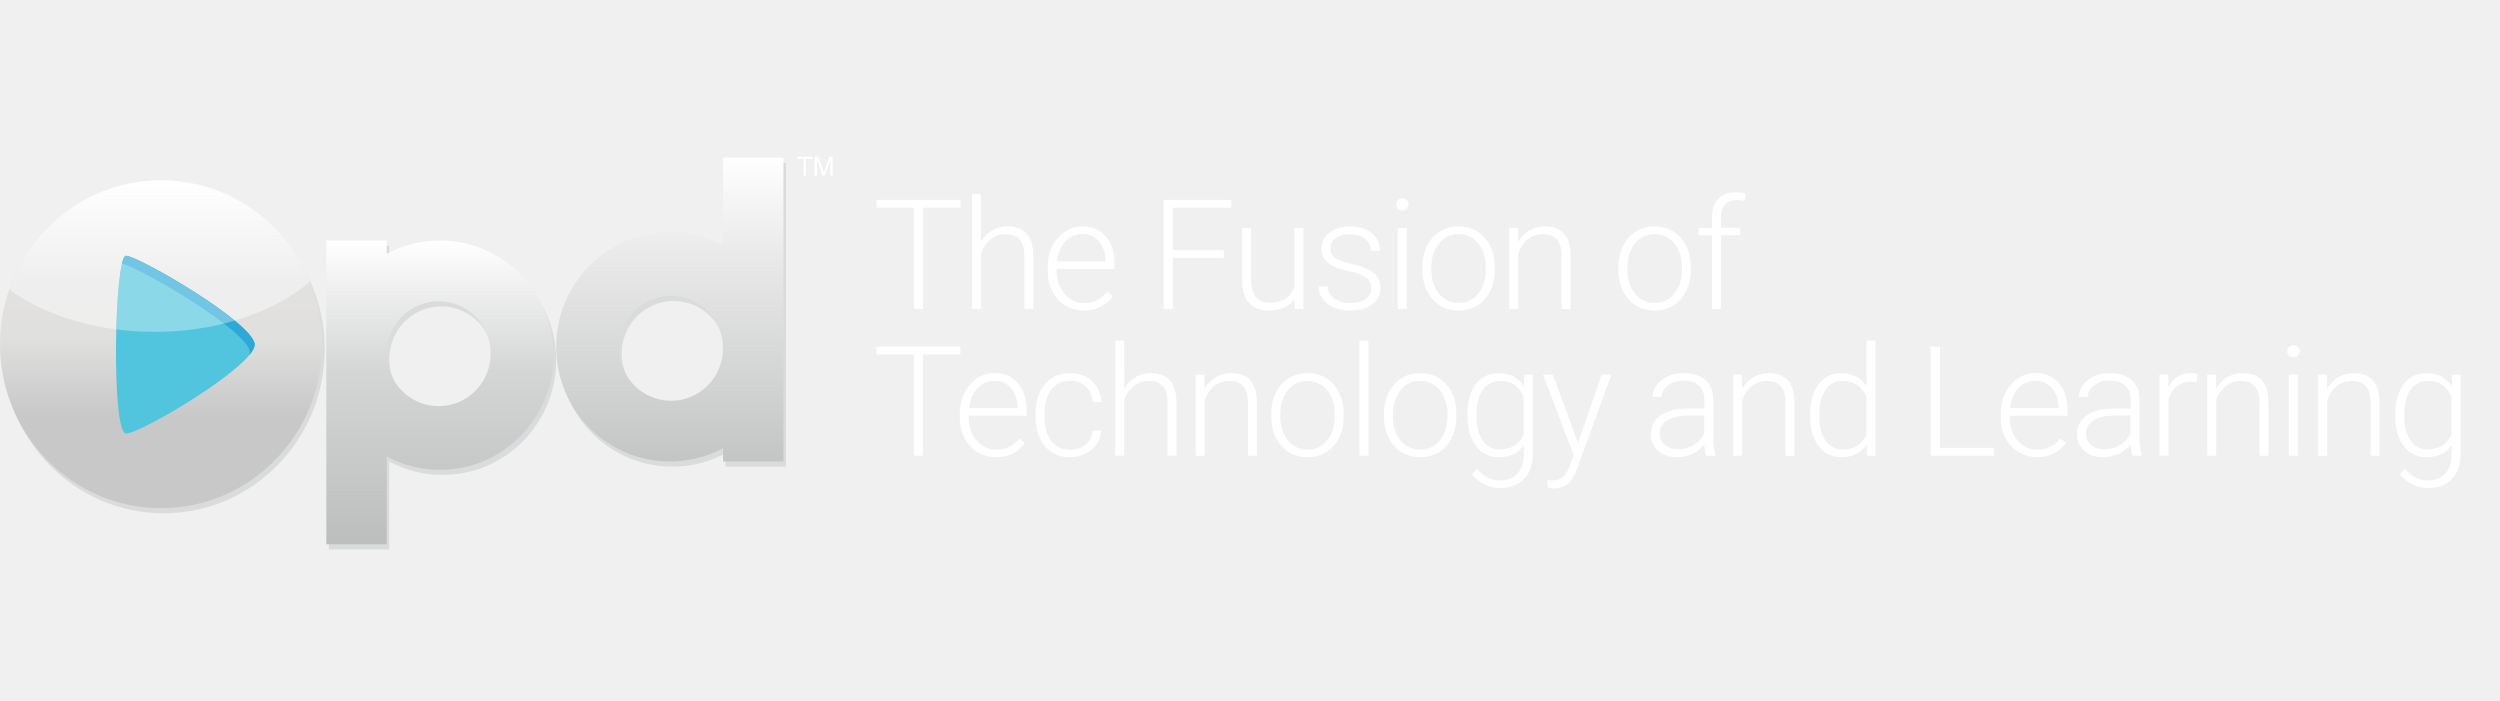
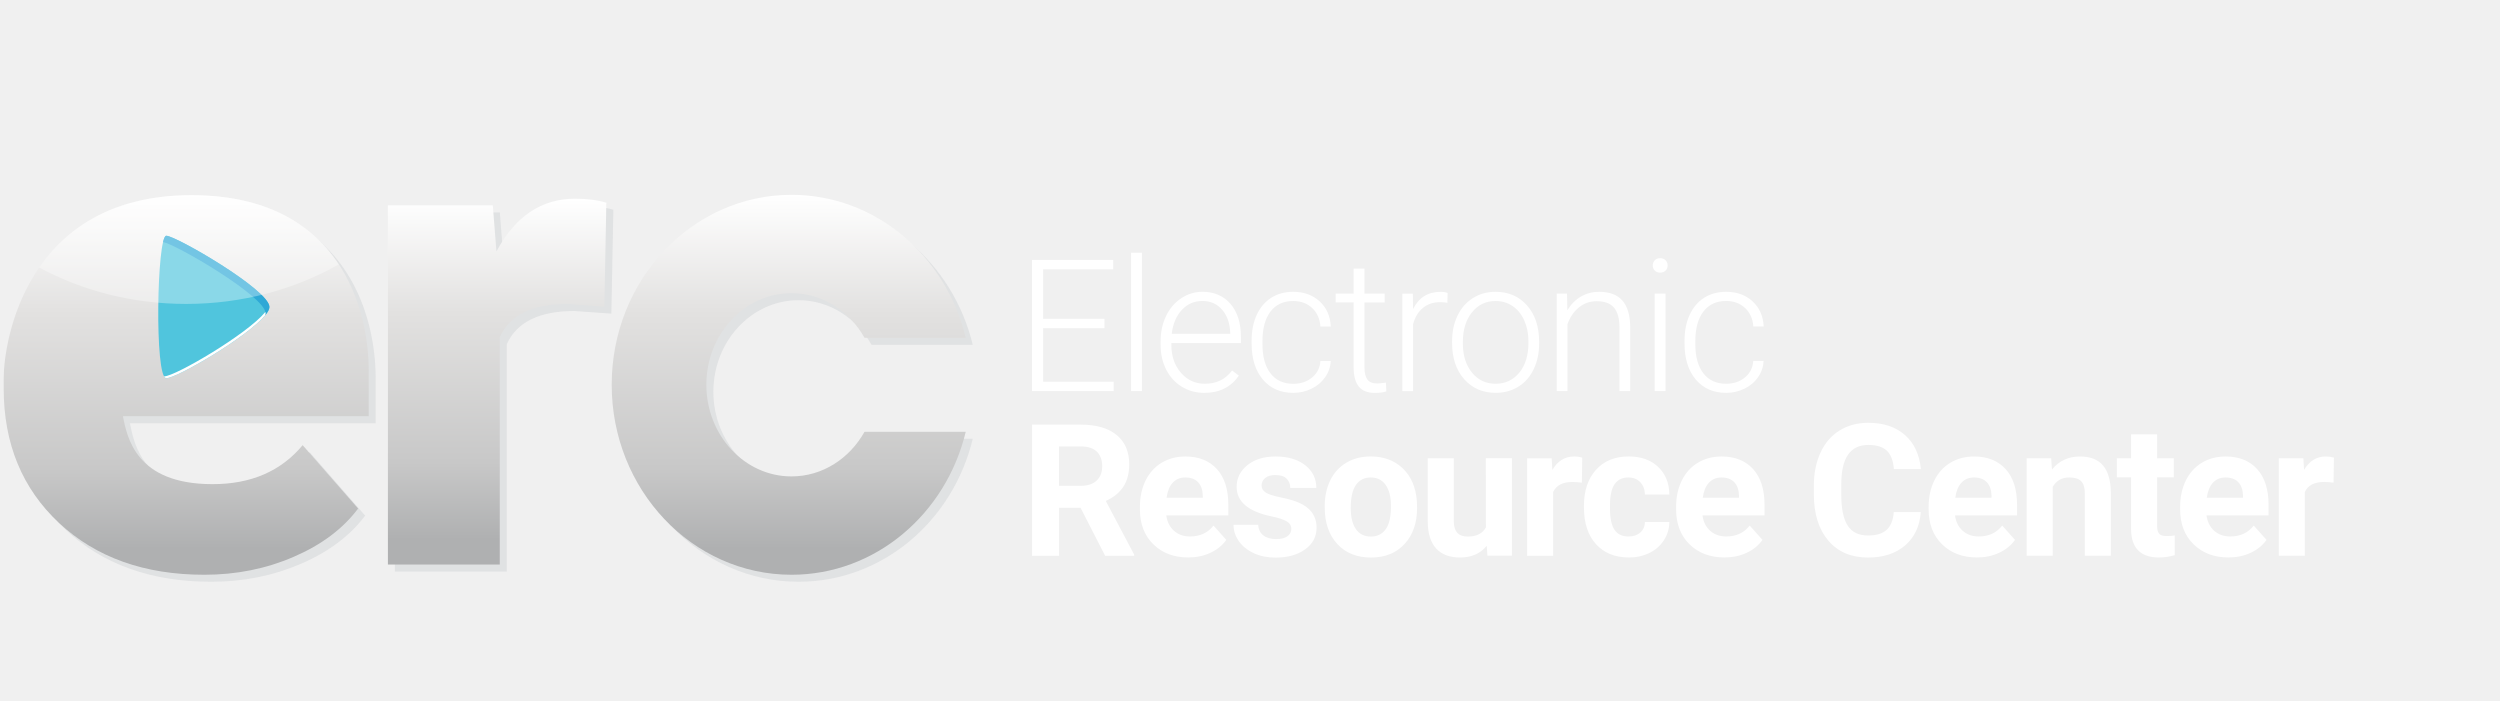
<svg xmlns="http://www.w3.org/2000/svg" version="1.1" id="Layer_1" x="0px" y="0px" viewBox="0 0 82.083 23" style="enable-background:new 0 0 82.083 23;" xml:space="preserve">
  <style type="text/css">
- 	.st0{opacity:0.46;}
+ 	.st0{opacity:0.33;enable-background:new    ;}
	.st1{opacity:0.33;fill:#5C6A75;enable-background:new    ;}
	.st2{fill:url(#SVGID_1_);}
	.st3{fill:url(#SVGID_2_);}
	.st4{fill:url(#SVGID_3_);}
- 	.st5{opacity:0.44;fill:#FFFFFF;enable-background:new    ;}
- 	.st6{fill:#50C5DD;}
- 	.st7{fill:#2EA8D6;}
+ 	.st5{fill:#50C5DD;}
+ 	.st6{fill:#2EA8D6;}
+ 	.st7{fill:#FFFFFF;}
	.st8{opacity:0.33;fill:#FFFFFF;enable-background:new    ;}
- 	.st9{fill:#FFFFFF;}
</style>
  <g>
    <g class="st0">
-       <path class="st1" d="M23.824,5.349v2.883c-0.522-0.279-1.116-0.438-1.748-0.438c-2.061,0-3.731,1.685-3.731,3.764    s1.67,3.764,3.731,3.764c0.632,0,1.226-0.159,1.748-0.438v0.438h1.983V5.349H23.824z M22.119,13.328    c-0.942,0-1.706-0.771-1.706-1.723c0.001-0.952,0.765-1.723,1.706-1.723c0.942,0,1.706,0.771,1.706,1.723    C23.824,12.556,23.06,13.328,22.119,13.328z" />
-       <path class="st1" d="M14.529,8.066c-0.632,0-1.226,0.159-1.748,0.438V8.066h-1.983v9.973h1.983v-2.883    c0.522,0.279,1.116,0.438,1.748,0.438c2.061,0,3.731-1.685,3.731-3.764S16.59,8.066,14.529,8.066z M14.488,13.504    c-0.942,0-1.706-0.771-1.706-1.722c0-0.95,0.765-1.722,1.706-1.722c0.942,0,1.706,0.771,1.706,1.722S15.43,13.504,14.488,13.504z" />
-       <path class="st1" d="M10.263,9.419c-0.002-0.004-0.004-0.009-0.006-0.013c-0.018-0.044-0.04-0.088-0.059-0.132    c-0.044-0.099-0.09-0.196-0.139-0.293c-0.028-0.053-0.056-0.107-0.087-0.16C9.923,8.733,9.87,8.646,9.817,8.561    C9.788,8.515,9.76,8.468,9.729,8.423C9.645,8.3,9.56,8.182,9.467,8.067c-0.025-0.031-0.052-0.06-0.077-0.09    C9.317,7.889,9.24,7.804,9.162,7.721C9.123,7.68,9.084,7.642,9.043,7.602C8.969,7.53,8.892,7.458,8.814,7.391    C8.775,7.358,8.738,7.323,8.698,7.29C8.583,7.194,8.464,7.103,8.341,7.018C8.32,7.003,8.296,6.99,8.274,6.975    c-0.106-0.07-0.214-0.138-0.325-0.2C7.905,6.75,7.859,6.727,7.815,6.703c-0.098-0.052-0.196-0.1-0.297-0.146    c-0.044-0.02-0.087-0.041-0.131-0.058C7.245,6.439,7.1,6.384,6.952,6.338c-0.013-0.004-0.025-0.006-0.038-0.01    C6.776,6.286,6.636,6.25,6.494,6.217c-0.047-0.01-0.096-0.019-0.142-0.028c-0.115-0.021-0.23-0.04-0.347-0.053    C5.957,6.13,5.909,6.124,5.861,6.119c-0.163-0.017-0.325-0.028-0.49-0.028c-0.166,0-0.331,0.01-0.493,0.025    c-0.051,0.005-0.101,0.013-0.15,0.018c-0.114,0.014-0.226,0.03-0.337,0.051c-0.053,0.01-0.107,0.021-0.16,0.033    C4.116,6.244,4.004,6.274,3.894,6.307C3.852,6.32,3.808,6.33,3.766,6.344c-0.15,0.048-0.297,0.103-0.44,0.163    C3.298,6.519,3.271,6.533,3.243,6.545c-0.116,0.052-0.228,0.107-0.34,0.167C2.855,6.737,2.808,6.765,2.762,6.791    C2.671,6.843,2.583,6.898,2.496,6.955C2.449,6.986,2.402,7.017,2.356,7.05c-0.092,0.065-0.18,0.134-0.268,0.204    C2.055,7.282,2.019,7.307,1.985,7.337C1.87,7.434,1.761,7.536,1.655,7.642C1.622,7.68,1.587,7.719,1.552,7.758    c-0.07,0.074-0.139,0.151-0.204,0.228c-0.041,0.049-0.079,0.099-0.12,0.15c-0.057,0.073-0.113,0.15-0.166,0.227    C1.025,8.415,0.989,8.467,0.953,8.521C0.894,8.613,0.838,8.707,0.785,8.803C0.756,8.854,0.726,8.906,0.697,8.958    c-0.062,0.12-0.121,0.243-0.174,0.369C0.498,9.386,0.475,9.448,0.452,9.508C0.431,9.564,0.407,9.619,0.387,9.675    c0.002,0.001,0.002,0.002,0.004,0.002c-0.196,0.561-0.308,1.163-0.308,1.794c0,2.971,2.368,5.381,5.289,5.381    s5.289-2.409,5.289-5.381C10.663,10.745,10.52,10.052,10.263,9.419C10.262,9.419,10.263,9.419,10.263,9.419z" />
+       <path class="st1" d="M16.53,8.487l-0.12-1.514h-3.444v11.794h3.673v-7.466c0.327-0.726,1.068-1.09,2.224-1.09l1.21,0.087    l0.065-3.411c-0.29-0.087-0.632-0.131-1.025-0.131C18.009,6.755,17.148,7.332,16.53,8.487z" />
+       <path class="st1" d="M28.614,14.408c-0.489,0.876-1.38,1.464-2.397,1.464c-1.541,0-2.795-1.35-2.795-3.009    c0-1.659,1.253-3.007,2.795-3.007c1.017,0,1.907,0.588,2.397,1.464h3.324c-0.651-2.697-2.964-4.693-5.72-4.693    c-3.26,0-5.904,2.792-5.904,6.236s2.644,6.238,5.904,6.238c2.754,0,5.07-1.995,5.72-4.693H28.614z" />
+       <path class="st1" d="M11.354,8.91c-0.002-0.002-0.003-0.004-0.004-0.005c-0.024-0.037-0.048-0.073-0.074-0.109    c-0.008-0.012-0.017-0.024-0.026-0.037c-0.019-0.026-0.037-0.052-0.056-0.077c-0.012-0.015-0.023-0.03-0.035-0.046    c-0.017-0.022-0.033-0.045-0.05-0.067c-0.013-0.016-0.026-0.032-0.039-0.048C11.053,8.5,11.037,8.48,11.02,8.459    c-0.013-0.016-0.028-0.032-0.042-0.048c-0.017-0.02-0.034-0.04-0.052-0.06c-0.014-0.016-0.029-0.032-0.044-0.048    c-0.018-0.02-0.036-0.039-0.054-0.058c-0.015-0.016-0.03-0.031-0.046-0.048c-0.019-0.019-0.037-0.038-0.055-0.056    c-0.016-0.016-0.032-0.031-0.048-0.048c-0.019-0.019-0.038-0.037-0.057-0.055c-0.017-0.015-0.034-0.03-0.051-0.047    c-0.02-0.018-0.039-0.036-0.059-0.053c-0.018-0.015-0.036-0.03-0.054-0.046c-0.02-0.017-0.04-0.034-0.061-0.051    c-0.019-0.015-0.037-0.03-0.056-0.045C10.32,7.78,10.3,7.763,10.279,7.747c-0.02-0.014-0.039-0.029-0.058-0.044    c-0.021-0.016-0.044-0.032-0.065-0.048c-0.02-0.014-0.04-0.028-0.061-0.042c-0.022-0.015-0.045-0.03-0.068-0.046    C10.006,7.554,9.987,7.54,9.965,7.527c-0.023-0.014-0.047-0.03-0.07-0.045C9.874,7.469,9.852,7.455,9.83,7.443    C9.806,7.429,9.782,7.414,9.758,7.4C9.736,7.387,9.712,7.374,9.69,7.362C9.664,7.349,9.64,7.336,9.614,7.323    C9.592,7.31,9.568,7.299,9.545,7.286C9.519,7.273,9.493,7.26,9.468,7.247C9.444,7.235,9.419,7.224,9.395,7.212    C9.369,7.2,9.342,7.187,9.315,7.175C9.291,7.163,9.266,7.153,9.241,7.142C9.214,7.129,9.186,7.119,9.159,7.107    c-0.025-0.011-0.051-0.021-0.077-0.03C9.054,7.065,9.026,7.056,8.997,7.045c-0.026-0.01-0.053-0.02-0.079-0.029    c-0.029-0.011-0.059-0.02-0.089-0.03C8.802,6.976,8.775,6.967,8.747,6.959c-0.03-0.01-0.061-0.02-0.092-0.028    C8.628,6.922,8.6,6.913,8.572,6.905C8.541,6.896,8.509,6.887,8.477,6.879C8.448,6.872,8.421,6.864,8.391,6.857    C8.359,6.849,8.326,6.841,8.292,6.834c-0.029-0.007-0.058-0.013-0.087-0.02C8.171,6.806,8.138,6.799,8.104,6.792    c-0.03-0.006-0.06-0.012-0.09-0.019c-0.035-0.006-0.07-0.013-0.106-0.02C7.878,6.75,7.847,6.745,7.817,6.74    c-0.037-0.005-0.074-0.012-0.11-0.017C7.676,6.719,7.645,6.715,7.615,6.71C7.576,6.706,7.537,6.7,7.498,6.697    c-0.03-0.004-0.061-0.008-0.092-0.012c-0.04-0.004-0.082-0.007-0.123-0.012c-0.03-0.003-0.061-0.005-0.092-0.008    C7.148,6.662,7.104,6.66,7.06,6.658C7.03,6.655,7.002,6.653,6.971,6.652c-0.049-0.003-0.1-0.004-0.15-0.005    C6.796,6.646,6.771,6.644,6.745,6.643C6.669,6.642,6.592,6.64,6.513,6.64c-0.083,0-0.164,0.001-0.245,0.004    C6.24,6.644,6.214,6.646,6.186,6.647C6.134,6.649,6.081,6.651,6.029,6.653C5.998,6.655,5.966,6.658,5.935,6.659    c-0.046,0.004-0.092,0.005-0.137,0.01c-0.033,0.004-0.065,0.006-0.099,0.01C5.656,6.683,5.614,6.687,5.572,6.692    C5.539,6.696,5.506,6.7,5.472,6.705c-0.04,0.005-0.08,0.011-0.12,0.016c-0.033,0.004-0.066,0.01-0.099,0.015    C5.215,6.742,5.177,6.748,5.139,6.755C5.106,6.76,5.073,6.766,5.04,6.772C5.004,6.78,4.968,6.787,4.933,6.794    C4.9,6.801,4.867,6.808,4.835,6.815C4.8,6.824,4.765,6.831,4.731,6.839C4.699,6.847,4.666,6.855,4.634,6.863    C4.601,6.872,4.568,6.881,4.535,6.89C4.503,6.899,4.471,6.908,4.44,6.918C4.409,6.926,4.377,6.935,4.347,6.945    c-0.031,0.009-0.063,0.02-0.094,0.03c-0.03,0.01-0.06,0.02-0.089,0.03C4.132,7.015,4.101,7.027,4.07,7.039    C4.041,7.049,4.014,7.059,3.985,7.07C3.954,7.082,3.923,7.094,3.893,7.106C3.866,7.117,3.84,7.128,3.813,7.139    c-0.03,0.013-0.061,0.026-0.091,0.039c-0.025,0.011-0.05,0.022-0.075,0.034C3.617,7.226,3.587,7.241,3.557,7.255    C3.534,7.267,3.511,7.278,3.487,7.29c-0.029,0.015-0.061,0.03-0.09,0.046C3.375,7.347,3.354,7.359,3.333,7.371    c-0.03,0.017-0.061,0.033-0.091,0.05c-0.02,0.011-0.039,0.022-0.059,0.034C3.153,7.473,3.122,7.491,3.092,7.51    c-0.017,0.01-0.034,0.021-0.052,0.032c-0.031,0.02-0.062,0.039-0.093,0.06c-0.014,0.01-0.028,0.02-0.044,0.029    C2.872,7.652,2.84,7.674,2.808,7.697C2.798,7.705,2.787,7.712,2.775,7.72C2.742,7.745,2.707,7.77,2.673,7.795    C2.669,7.8,2.662,7.804,2.657,7.809c-0.466,0.356-0.84,0.769-1.141,1.205l0,0l0,0c-0.959,1.387-1.167,2.991-1.167,3.65v0.32    c0,1.814,0.607,3.288,1.821,4.42c1.214,1.132,2.804,1.697,4.767,1.697c1.049,0,2.029-0.196,2.94-0.588s1.615-0.921,2.112-1.584    l-1.821-2.081c-0.71,0.855-1.696,1.28-2.957,1.28c-2.527,0-2.804-1.536-2.945-2.23h8.068V12.4    C12.333,11.466,12.127,10.086,11.354,8.91L11.354,8.91z" />
+     </g>
+     <linearGradient id="SVGID_1_" gradientUnits="userSpaceOnUse" x1="16.322" y1="24.476" x2="16.322" y2="12.464" gradientTransform="matrix(1 0 0 -1 0 31)">
+       <stop offset="0" style="stop-color:#FFFFFF" />
+       <stop offset="0.313" style="stop-color:#E2E1E0" />
+       <stop offset="0.72" style="stop-color:#C8C8C8" />
+       <stop offset="0.932" style="stop-color:#AFB0B1" />
+     </linearGradient>
+     <path class="st2" d="M19.843,10.067l-1.21-0.087c-1.156,0-1.896,0.363-2.224,1.09v7.466h-3.673V6.742h3.444l0.12,1.514   c0.618-1.156,1.479-1.732,2.583-1.732c0.393,0,0.734,0.044,1.025,0.131L19.843,10.067z" />
+     <g>
+       <linearGradient id="SVGID_2_" gradientUnits="userSpaceOnUse" x1="25.896" y1="24.603" x2="25.896" y2="12.129" gradientTransform="matrix(1 0 0 -1 0 31)">
+         <stop offset="0" style="stop-color:#FFFFFF" />
+         <stop offset="0.313" style="stop-color:#E2E1E0" />
+         <stop offset="0.72" style="stop-color:#C8C8C8" />
+         <stop offset="0.932" style="stop-color:#AFB0B1" />
+       </linearGradient>
+       <path class="st3" d="M25.987,15.642c-1.541,0-2.795-1.35-2.795-3.009c0-1.659,1.253-3.007,2.795-3.007    c1.017,0,1.907,0.588,2.397,1.464h3.324c-0.651-2.697-2.964-4.693-5.72-4.693c-3.26,0-5.904,2.792-5.904,6.236    s2.644,6.238,5.904,6.238c2.754,0,5.07-1.995,5.72-4.693h-3.324C27.894,15.055,27.004,15.642,25.987,15.642z" />
    </g>
    <g>
-       <linearGradient id="SVGID_1_" gradientUnits="userSpaceOnUse" x1="5.289" y1="290.722" x2="5.289" y2="301.484" gradientTransform="matrix(1 0 0 1 0 -284.8)">
+       <linearGradient id="SVGID_3_" gradientUnits="userSpaceOnUse" x1="6.112" y1="24.591" x2="6.112" y2="12.129" gradientTransform="matrix(1 0 0 -1 0 31)">
        <stop offset="0" style="stop-color:#FFFFFF" />
        <stop offset="0.313" style="stop-color:#E2E1E0" />
-         <stop offset="0.477" style="stop-color:#E0E0DF" />
        <stop offset="0.72" style="stop-color:#C8C8C8" />
+         <stop offset="0.932" style="stop-color:#AFB0B1" />
      </linearGradient>
-       <path class="st2" d="M4.138,8.398c0.386,0,4.223,2.217,4.223,2.918c0,0.7-3.733,2.918-4.223,2.918    C3.648,14.235,3.752,8.398,4.138,8.398z M5.289,5.922c2.921,0,5.289,2.41,5.289,5.381s-2.368,5.381-5.289,5.381S0,14.274,0,11.302    S2.368,5.922,5.289,5.922z" />
-       <linearGradient id="SVGID_2_" gradientUnits="userSpaceOnUse" x1="21.992" y1="155.979" x2="21.992" y2="174.647" gradientTransform="matrix(1 0 0 1 0 -150.8)">
-         <stop offset="0" style="stop-color:#FFFFFF" />
-         <stop offset="0.166" style="stop-color:#EAEAEA" />
-         <stop offset="0.663" style="stop-color:#B6B8B8" />
-       </linearGradient>
-       <path class="st3" d="M22.033,9.713c0.942,0,1.706,0.771,1.706,1.723s-0.764,1.723-1.706,1.723s-1.706-0.771-1.706-1.723    C20.328,10.483,21.091,9.713,22.033,9.713z M23.74,5.179v2.883c-0.522-0.279-1.116-0.438-1.748-0.438    c-2.061,0-3.731,1.685-3.731,3.764s1.67,3.764,3.731,3.764c0.632,0,1.225-0.159,1.748-0.438v0.438h1.983V5.179H23.74z" />
-       <linearGradient id="SVGID_3_" gradientUnits="userSpaceOnUse" x1="14.445" y1="158.697" x2="14.445" y2="175.159" gradientTransform="matrix(1 0 0 1 0 -150.8)">
-         <stop offset="0" style="stop-color:#FFFFFF" />
-         <stop offset="0.261" style="stop-color:#D4D5D5" />
-         <stop offset="0.657" style="stop-color:#B9BBBB" />
-         <stop offset="0.809" style="stop-color:#B6B8B8" />
-       </linearGradient>
-       <path class="st4" d="M14.403,9.891c0.942,0,1.706,0.771,1.706,1.722s-0.764,1.722-1.706,1.722s-1.706-0.771-1.706-1.722    S13.462,9.891,14.403,9.891z M14.445,7.897c-0.632,0-1.226,0.159-1.748,0.438V7.897h-1.983v9.974h1.983v-2.883    c0.522,0.279,1.116,0.438,1.748,0.438c2.061,0,3.731-1.685,3.731-3.764S16.505,7.897,14.445,7.897z" />
-       <path class="st5" d="M5.289,5.922c-2.302,0-4.259,1.496-4.986,3.585c0.914,0.66,2.135,1.128,3.514,1.309    c0.034-1.275,0.15-2.417,0.32-2.417c0.286,0,2.459,1.213,3.571,2.128c0.974-0.288,1.821-0.728,2.469-1.277    C9.385,7.296,7.495,5.922,5.289,5.922z" />
-       <path class="st6" d="M4.138,8.398c0.386,0,4.223,2.217,4.223,2.918c0,0.7-3.733,2.918-4.223,2.918    C3.648,14.235,3.752,8.398,4.138,8.398z" />
+       <path class="st4" d="M6.709,18.871c-1.964,0-3.553-0.566-4.767-1.698c-1.214-1.132-1.821-2.606-1.821-4.42v-0.32    c0-1.265,0.764-6.024,6.164-6.024c4.943,0,5.821,3.831,5.821,5.76v1.497H4.035c0.142,0.694,0.419,2.23,2.945,2.23    c1.262,0,2.248-0.427,2.957-1.28l1.821,2.081c-0.497,0.663-1.201,1.191-2.112,1.584C8.738,18.675,7.757,18.871,6.709,18.871z" />
      <g>
-         <path class="st7" d="M4.138,8.398c-0.048,0-0.094,0.095-0.133,0.26c0.491,0.071,4.199,2.225,4.199,2.915     c0,0.026-0.007,0.055-0.017,0.087c0.111-0.134,0.175-0.252,0.175-0.342C8.361,10.614,4.523,8.398,4.138,8.398z" />
+         <path class="st5" d="M5.46,7.74c0.31,0,3.386,1.777,3.386,2.34c0,0.562-2.992,2.34-3.386,2.34C5.067,12.42,5.151,7.74,5.46,7.74z     " />
+         <g>
+           <path class="st6" d="M5.46,7.74c-0.039,0-0.075,0.076-0.107,0.208c0.394,0.057,3.365,1.783,3.365,2.337      c0,0.021-0.005,0.045-0.013,0.069c0.089-0.108,0.141-0.202,0.141-0.274C8.845,9.517,5.769,7.74,5.46,7.74z" />
+         </g>
+         <g>
+           <path class="st7" d="M8.713,10.346c-0.003,0.003-0.004,0.004-0.006,0.007c0,0.001,0,0.001-0.001,0.002      C8.708,10.351,8.71,10.349,8.713,10.346z" />
+           <path class="st7" d="M8.713,10.243c-0.6,0.733-2.966,2.113-3.316,2.113c-0.004,0-0.008-0.002-0.012-0.003      c0.022,0.042,0.048,0.065,0.075,0.065c0.343,0,2.653-1.347,3.247-2.066c0.007-0.024,0.013-0.047,0.013-0.068      C8.719,10.272,8.716,10.258,8.713,10.243z" />
+         </g>
      </g>
-       <path class="st8" d="M3.818,10.816c0.407,0.053,0.828,0.081,1.259,0.081c0.938,0,1.828-0.133,2.632-0.37    C6.597,9.612,4.424,8.4,4.138,8.4C3.968,8.398,3.852,9.542,3.818,10.816z" />
-     </g>
-     <g>
-       <path class="st9" d="M31.538,6.818H30.31v3.326h-0.303V6.818h-1.225V6.563h2.756v0.256l0,0V6.818z" />
-       <path class="st9" d="M32.213,7.933c0.097-0.159,0.221-0.282,0.371-0.369c0.151-0.088,0.316-0.13,0.494-0.13    c0.286,0,0.498,0.08,0.637,0.241c0.14,0.161,0.21,0.401,0.211,0.723v1.747h-0.293v-1.75c-0.001-0.237-0.051-0.415-0.151-0.532    c-0.099-0.117-0.258-0.174-0.477-0.174c-0.182,0-0.343,0.057-0.484,0.171s-0.243,0.268-0.311,0.462v1.823h-0.293v-3.78h0.293    v1.568L32.213,7.933L32.213,7.933z" />
-       <path class="st9" d="M35.592,10.194c-0.226,0-0.431-0.056-0.614-0.168s-0.325-0.267-0.426-0.466    c-0.102-0.199-0.153-0.423-0.153-0.67V8.784c0-0.256,0.049-0.487,0.149-0.691c0.099-0.205,0.237-0.366,0.415-0.484    c0.177-0.118,0.369-0.176,0.576-0.176c0.323,0,0.58,0.111,0.769,0.331c0.189,0.221,0.284,0.522,0.284,0.905v0.165h-1.899v0.057    c0,0.302,0.087,0.552,0.259,0.755c0.172,0.2,0.39,0.302,0.653,0.302c0.157,0,0.297-0.029,0.417-0.087    c0.12-0.057,0.229-0.149,0.329-0.276l0.184,0.14C36.317,10.038,36.003,10.194,35.592,10.194z M35.538,7.684    c-0.221,0-0.408,0.081-0.559,0.243c-0.151,0.162-0.243,0.38-0.277,0.654h1.597V8.55c-0.009-0.256-0.082-0.464-0.219-0.625    C35.942,7.765,35.761,7.684,35.538,7.684z" />
-       <path class="st9" d="M40.18,8.469h-1.671v1.676h-0.303V6.563h2.22v0.256h-1.917v1.397h1.671V8.469L40.18,8.469z" />
-       <path class="st9" d="M42.504,9.808c-0.177,0.257-0.461,0.385-0.848,0.385c-0.284,0-0.499-0.083-0.647-0.248    c-0.147-0.165-0.223-0.409-0.226-0.731V7.483h0.293v1.695c0,0.507,0.205,0.76,0.616,0.76c0.427,0,0.696-0.176,0.809-0.529V7.484    h0.296v2.662h-0.285L42.504,9.808z" />
-       <path class="st9" d="M45.028,9.468c0-0.146-0.059-0.264-0.176-0.352c-0.117-0.089-0.295-0.158-0.531-0.207    c-0.235-0.049-0.419-0.107-0.549-0.172S43.546,8.593,43.481,8.5c-0.063-0.093-0.095-0.206-0.095-0.339    c0-0.21,0.088-0.384,0.264-0.52c0.175-0.137,0.399-0.205,0.674-0.205c0.298,0,0.535,0.073,0.714,0.22    c0.18,0.147,0.27,0.338,0.27,0.575h-0.296c0-0.155-0.065-0.286-0.196-0.387c-0.13-0.104-0.295-0.155-0.493-0.155    c-0.194,0-0.349,0.043-0.466,0.129c-0.118,0.087-0.176,0.198-0.176,0.336c0,0.133,0.049,0.235,0.146,0.309    c0.097,0.073,0.277,0.14,0.534,0.199c0.258,0.061,0.452,0.126,0.581,0.195c0.129,0.068,0.225,0.151,0.286,0.249    c0.063,0.097,0.093,0.214,0.093,0.352c0,0.225-0.092,0.404-0.273,0.538s-0.418,0.201-0.709,0.201c-0.31,0-0.561-0.075-0.755-0.225    c-0.193-0.15-0.29-0.34-0.29-0.569h0.296c0.011,0.172,0.084,0.306,0.217,0.401c0.134,0.096,0.31,0.145,0.531,0.145    c0.205,0,0.371-0.045,0.497-0.136C44.965,9.72,45.028,9.607,45.028,9.468z" />
-       <path class="st9" d="M45.842,6.714c0-0.055,0.018-0.103,0.054-0.141c0.036-0.038,0.086-0.057,0.147-0.057    c0.063,0,0.113,0.019,0.149,0.057c0.037,0.038,0.055,0.086,0.055,0.141s-0.018,0.102-0.054,0.139    c-0.037,0.038-0.087,0.056-0.149,0.056c-0.063,0-0.112-0.018-0.147-0.056C45.861,6.816,45.842,6.77,45.842,6.714z M46.19,10.144    h-0.296V7.483h0.296V10.144z" />
-       <path class="st9" d="M46.7,8.775c0-0.256,0.049-0.487,0.149-0.691c0.099-0.205,0.239-0.365,0.421-0.479    c0.181-0.115,0.386-0.171,0.617-0.171c0.354,0,0.641,0.124,0.86,0.373c0.221,0.249,0.331,0.579,0.331,0.988v0.061    c0,0.257-0.049,0.49-0.149,0.695c-0.099,0.205-0.239,0.364-0.419,0.476c-0.18,0.112-0.385,0.168-0.618,0.168    c-0.353,0-0.64-0.124-0.86-0.373c-0.221-0.249-0.331-0.578-0.331-0.988L46.7,8.775L46.7,8.775z M46.995,8.856    c0,0.318,0.083,0.58,0.248,0.784c0.165,0.203,0.381,0.306,0.649,0.306c0.266,0,0.481-0.103,0.646-0.306    c0.165-0.204,0.248-0.474,0.248-0.808V8.774c0-0.203-0.038-0.389-0.114-0.558c-0.075-0.169-0.181-0.3-0.317-0.391    c-0.136-0.093-0.292-0.14-0.467-0.14c-0.263,0-0.477,0.103-0.643,0.308c-0.166,0.206-0.249,0.475-0.249,0.808    C46.995,8.801,46.995,8.856,46.995,8.856z" />
-       <path class="st9" d="M49.84,7.483l0.01,0.456c0.1-0.165,0.225-0.29,0.374-0.375c0.149-0.087,0.314-0.13,0.494-0.13    c0.286,0,0.498,0.08,0.637,0.241c0.14,0.161,0.21,0.401,0.211,0.723v1.747h-0.293v-1.75c-0.002-0.237-0.052-0.415-0.151-0.532    s-0.258-0.174-0.477-0.174c-0.182,0-0.343,0.057-0.484,0.171s-0.243,0.268-0.311,0.462v1.823h-0.293V7.482    C49.558,7.483,49.84,7.483,49.84,7.483z" />
-       <path class="st9" d="M53.137,8.775c0-0.256,0.049-0.487,0.149-0.691c0.099-0.205,0.239-0.365,0.421-0.479    c0.181-0.115,0.386-0.171,0.617-0.171c0.354,0,0.641,0.124,0.861,0.373c0.219,0.249,0.33,0.578,0.33,0.988v0.061    c0,0.257-0.049,0.49-0.148,0.695s-0.239,0.364-0.42,0.476c-0.18,0.112-0.385,0.168-0.618,0.168c-0.353,0-0.64-0.124-0.86-0.373    c-0.221-0.249-0.331-0.578-0.331-0.988L53.137,8.775L53.137,8.775z M53.433,8.856c0,0.318,0.083,0.58,0.248,0.784    c0.165,0.203,0.381,0.306,0.649,0.306c0.266,0,0.481-0.103,0.647-0.306c0.165-0.204,0.248-0.474,0.248-0.808V8.774    c0-0.203-0.038-0.389-0.114-0.558s-0.18-0.3-0.317-0.391c-0.137-0.093-0.292-0.14-0.467-0.14c-0.263,0-0.477,0.103-0.643,0.308    c-0.166,0.206-0.249,0.475-0.249,0.808L53.433,8.856C53.434,8.856,53.433,8.856,53.433,8.856z" />
-       <path class="st9" d="M56.208,10.144v-2.42h-0.44V7.482h0.44V7.159c0-0.273,0.068-0.481,0.207-0.627s0.332-0.219,0.581-0.219    c0.112,0,0.216,0.014,0.312,0.041l-0.022,0.243c-0.081-0.019-0.171-0.03-0.269-0.03c-0.162,0-0.289,0.051-0.378,0.151    c-0.09,0.101-0.136,0.244-0.136,0.431V7.48h0.635v0.241h-0.634v2.422h-0.296C56.208,10.142,56.208,10.144,56.208,10.144z" />
-     </g>
-     <g>
-       <path class="st9" d="M31.534,11.636h-1.228v3.326h-0.303v-3.326h-1.226v-0.255h2.756L31.534,11.636L31.534,11.636z" />
-       <path class="st9" d="M32.705,15.011c-0.226,0-0.432-0.056-0.614-0.168c-0.183-0.112-0.326-0.267-0.427-0.466    c-0.102-0.199-0.152-0.423-0.152-0.67V13.6c0-0.256,0.049-0.487,0.149-0.691s0.237-0.366,0.415-0.484    c0.177-0.118,0.369-0.176,0.576-0.176c0.323,0,0.58,0.111,0.769,0.331c0.189,0.221,0.284,0.522,0.284,0.905v0.165h-1.9v0.057    c0,0.302,0.088,0.552,0.26,0.755c0.173,0.2,0.39,0.302,0.653,0.302c0.158,0,0.297-0.029,0.417-0.087    c0.12-0.057,0.229-0.149,0.329-0.276l0.184,0.14C33.431,14.855,33.117,15.011,32.705,15.011z M32.651,12.502    c-0.222,0-0.408,0.081-0.559,0.243c-0.151,0.162-0.244,0.38-0.277,0.654h1.597v-0.032c-0.009-0.256-0.081-0.464-0.219-0.625    S32.873,12.502,32.651,12.502z" />
-       <path class="st9" d="M35.136,14.764c0.205,0,0.377-0.058,0.516-0.174s0.213-0.265,0.225-0.449h0.283    c-0.008,0.162-0.059,0.31-0.152,0.444c-0.094,0.134-0.218,0.237-0.373,0.314c-0.155,0.075-0.321,0.114-0.498,0.114    c-0.35,0-0.626-0.121-0.83-0.364c-0.204-0.242-0.306-0.569-0.306-0.98V13.58c0-0.263,0.046-0.494,0.138-0.696    s0.223-0.357,0.394-0.467c0.171-0.111,0.372-0.165,0.602-0.165c0.292,0,0.532,0.088,0.722,0.261    c0.19,0.174,0.29,0.403,0.304,0.686h-0.283c-0.013-0.208-0.089-0.376-0.225-0.504c-0.137-0.128-0.309-0.192-0.517-0.192    c-0.266,0-0.472,0.096-0.619,0.288s-0.221,0.462-0.221,0.808v0.087c0,0.339,0.073,0.604,0.221,0.795    C34.661,14.668,34.868,14.764,35.136,14.764z" />
-       <path class="st9" d="M36.913,12.75c0.097-0.159,0.221-0.282,0.371-0.369c0.151-0.088,0.316-0.13,0.494-0.13    c0.286,0,0.498,0.08,0.638,0.241s0.209,0.401,0.211,0.723v1.747h-0.294v-1.75c-0.001-0.237-0.052-0.415-0.151-0.532    s-0.257-0.174-0.476-0.174c-0.182,0-0.344,0.057-0.484,0.171s-0.244,0.268-0.311,0.462v1.823h-0.293v-3.779h0.293L36.913,12.75    L36.913,12.75z" />
-       <path class="st9" d="M39.54,12.301l0.01,0.456c0.101-0.165,0.225-0.29,0.374-0.375c0.149-0.087,0.315-0.13,0.494-0.13    c0.286,0,0.498,0.08,0.638,0.241s0.209,0.401,0.211,0.723v1.747h-0.293v-1.75c-0.002-0.237-0.052-0.415-0.151-0.532    s-0.257-0.174-0.476-0.174c-0.182,0-0.344,0.057-0.484,0.171c-0.14,0.114-0.244,0.268-0.311,0.462v1.823h-0.293V12.3    C39.26,12.301,39.54,12.301,39.54,12.301z" />
-       <path class="st9" d="M41.739,13.592c0-0.256,0.049-0.487,0.149-0.691c0.099-0.205,0.239-0.365,0.421-0.479    c0.181-0.115,0.386-0.171,0.617-0.171c0.354,0,0.641,0.124,0.861,0.373c0.219,0.249,0.33,0.578,0.33,0.988v0.061    c0,0.257-0.049,0.49-0.149,0.695c-0.099,0.205-0.239,0.364-0.42,0.476c-0.18,0.112-0.385,0.168-0.618,0.168    c-0.353,0-0.64-0.124-0.86-0.373c-0.22-0.25-0.331-0.578-0.331-0.988L41.739,13.592L41.739,13.592z M42.035,13.673    c0,0.318,0.083,0.58,0.248,0.784c0.165,0.203,0.381,0.306,0.649,0.306c0.266,0,0.481-0.103,0.647-0.306    c0.165-0.204,0.248-0.474,0.248-0.808v-0.057c0-0.203-0.038-0.389-0.114-0.558c-0.075-0.169-0.18-0.3-0.317-0.391    c-0.137-0.093-0.292-0.14-0.467-0.14c-0.263,0-0.477,0.103-0.643,0.308c-0.166,0.206-0.249,0.475-0.249,0.808L42.035,13.673    L42.035,13.673z" />
-       <path class="st9" d="M44.929,14.962h-0.296v-3.779h0.296V14.962z" />
-       <path class="st9" d="M45.441,13.592c0-0.256,0.049-0.487,0.149-0.691c0.099-0.205,0.239-0.365,0.421-0.479    c0.181-0.115,0.386-0.171,0.617-0.171c0.354,0,0.641,0.124,0.861,0.373c0.219,0.249,0.33,0.578,0.33,0.988v0.061    c0,0.257-0.049,0.49-0.149,0.695c-0.099,0.205-0.239,0.364-0.42,0.476c-0.18,0.112-0.385,0.168-0.618,0.168    c-0.353,0-0.64-0.124-0.86-0.373c-0.221-0.249-0.331-0.578-0.331-0.988L45.441,13.592L45.441,13.592z M45.735,13.673    c0,0.318,0.083,0.58,0.248,0.784c0.165,0.203,0.381,0.306,0.649,0.306c0.266,0,0.481-0.103,0.647-0.306    c0.165-0.204,0.248-0.474,0.248-0.808v-0.057c0-0.203-0.038-0.389-0.114-0.558c-0.075-0.169-0.18-0.3-0.317-0.391    c-0.137-0.093-0.292-0.14-0.467-0.14c-0.263,0-0.477,0.103-0.643,0.308c-0.166,0.206-0.249,0.475-0.249,0.808L45.735,13.673    L45.735,13.673z" />
-       <path class="st9" d="M48.18,13.608c0-0.417,0.093-0.747,0.277-0.991c0.184-0.243,0.436-0.365,0.753-0.365    c0.362,0,0.638,0.145,0.827,0.434l0.014-0.384h0.277v2.608c0,0.343-0.096,0.615-0.288,0.814s-0.452,0.3-0.78,0.3    c-0.186,0-0.362-0.041-0.531-0.124c-0.168-0.084-0.301-0.194-0.397-0.331l0.165-0.177c0.208,0.256,0.456,0.384,0.744,0.384    c0.246,0,0.438-0.072,0.576-0.218c0.138-0.146,0.209-0.346,0.214-0.604V14.62c-0.189,0.263-0.464,0.393-0.824,0.393    c-0.308,0-0.556-0.123-0.744-0.369c-0.187-0.247-0.28-0.579-0.28-0.996L48.18,13.608L48.18,13.608z M48.478,13.659    c0,0.34,0.068,0.608,0.204,0.804s0.328,0.294,0.576,0.294c0.362,0,0.619-0.163,0.77-0.488v-1.238    c-0.068-0.171-0.169-0.302-0.298-0.389c-0.13-0.09-0.286-0.134-0.467-0.134c-0.248,0-0.44,0.097-0.579,0.292    S48.478,13.281,48.478,13.659z" />
-       <path class="st9" d="M51.811,14.539l0.778-2.239h0.318l-1.137,3.115l-0.059,0.138c-0.146,0.324-0.371,0.485-0.676,0.485    c-0.07,0-0.146-0.012-0.226-0.034l-0.002-0.243l0.152,0.014c0.145,0,0.261-0.036,0.35-0.107c0.09-0.071,0.165-0.194,0.228-0.368    l0.13-0.359l-1.004-2.64h0.322L51.811,14.539z" />
-       <path class="st9" d="M56.015,14.962c-0.03-0.084-0.048-0.207-0.056-0.371c-0.104,0.134-0.234,0.237-0.394,0.311    c-0.16,0.072-0.33,0.11-0.508,0.11c-0.256,0-0.464-0.071-0.622-0.214s-0.237-0.323-0.237-0.542c0-0.259,0.107-0.464,0.323-0.616    c0.216-0.151,0.516-0.226,0.903-0.226h0.534V13.11c0-0.19-0.059-0.34-0.176-0.45c-0.117-0.109-0.288-0.164-0.514-0.164    c-0.205,0-0.375,0.053-0.51,0.158s-0.201,0.231-0.201,0.379l-0.296-0.003c0-0.211,0.098-0.394,0.296-0.549    c0.197-0.155,0.439-0.231,0.726-0.231c0.297,0,0.531,0.074,0.702,0.223c0.171,0.149,0.259,0.356,0.265,0.622v1.259    c0,0.257,0.027,0.451,0.081,0.579v0.03C56.329,14.962,56.015,14.962,56.015,14.962z M55.09,14.752    c0.197,0,0.373-0.047,0.528-0.143c0.155-0.095,0.268-0.223,0.338-0.382v-0.586H55.43c-0.294,0.003-0.523,0.057-0.688,0.161    c-0.166,0.104-0.249,0.248-0.249,0.43c0,0.149,0.055,0.274,0.166,0.372C54.77,14.701,54.914,14.752,55.09,14.752z" />
-       <path class="st9" d="M57.189,12.301l0.01,0.456c0.101-0.165,0.225-0.29,0.374-0.375c0.149-0.087,0.315-0.13,0.494-0.13    c0.286,0,0.498,0.08,0.638,0.241s0.209,0.401,0.211,0.723v1.747h-0.293v-1.75c-0.001-0.237-0.052-0.415-0.151-0.532    s-0.257-0.174-0.476-0.174c-0.182,0-0.344,0.057-0.484,0.171c-0.14,0.114-0.244,0.268-0.311,0.462v1.823h-0.293V12.3    C56.909,12.301,57.189,12.301,57.189,12.301z" />
-       <path class="st9" d="M59.431,13.608c0-0.414,0.093-0.743,0.277-0.988s0.436-0.368,0.753-0.368c0.359,0,0.633,0.142,0.822,0.426    v-1.494h0.293v3.779h-0.277l-0.012-0.354c-0.189,0.269-0.466,0.403-0.832,0.403c-0.307,0-0.554-0.123-0.743-0.37    c-0.188-0.248-0.282-0.581-0.282-1L59.431,13.608L59.431,13.608z M59.73,13.659c0,0.34,0.068,0.608,0.204,0.804    s0.328,0.294,0.576,0.294c0.362,0,0.62-0.16,0.772-0.48v-1.251c-0.152-0.346-0.408-0.519-0.768-0.519    c-0.248,0-0.44,0.097-0.579,0.292C59.799,12.994,59.73,13.281,59.73,13.659z" />
-       <path class="st9" d="M63.697,14.706h1.769v0.256h-2.074V11.38h0.305L63.697,14.706L63.697,14.706z" />
-       <path class="st9" d="M66.884,15.011c-0.225,0-0.432-0.056-0.614-0.168c-0.183-0.112-0.326-0.267-0.427-0.466    c-0.102-0.199-0.152-0.423-0.152-0.67V13.6c0-0.256,0.049-0.487,0.148-0.691s0.237-0.366,0.415-0.484    c0.177-0.118,0.369-0.176,0.576-0.176c0.323,0,0.58,0.111,0.769,0.331c0.189,0.22,0.284,0.522,0.284,0.905v0.165h-1.9v0.057    c0,0.302,0.088,0.552,0.26,0.755c0.173,0.2,0.39,0.302,0.653,0.302c0.158,0,0.297-0.029,0.417-0.087s0.229-0.149,0.329-0.276    l0.184,0.14C67.609,14.855,67.294,15.011,66.884,15.011z M66.829,12.502c-0.222,0-0.408,0.081-0.559,0.243    c-0.152,0.162-0.244,0.38-0.277,0.654h1.597v-0.032c-0.009-0.256-0.081-0.464-0.219-0.625    C67.233,12.582,67.053,12.502,66.829,12.502z" />
-       <path class="st9" d="M70.01,14.962c-0.03-0.084-0.048-0.207-0.056-0.371c-0.104,0.134-0.234,0.237-0.394,0.311    c-0.16,0.072-0.33,0.11-0.508,0.11c-0.256,0-0.464-0.071-0.622-0.214s-0.237-0.323-0.237-0.542c0-0.259,0.107-0.464,0.323-0.616    c0.216-0.151,0.516-0.226,0.903-0.226h0.533V13.11c0-0.19-0.059-0.34-0.176-0.45c-0.117-0.109-0.288-0.164-0.514-0.164    c-0.205,0-0.375,0.053-0.51,0.158s-0.201,0.231-0.201,0.379l-0.296-0.003c0-0.211,0.098-0.394,0.296-0.549    c0.197-0.155,0.439-0.231,0.726-0.231c0.297,0,0.531,0.074,0.702,0.223c0.171,0.149,0.259,0.356,0.265,0.622v1.259    c0,0.257,0.027,0.451,0.081,0.579v0.03C70.325,14.962,70.01,14.962,70.01,14.962z M69.085,14.752c0.197,0,0.373-0.047,0.528-0.143    c0.155-0.095,0.268-0.223,0.338-0.382v-0.586h-0.526c-0.294,0.003-0.523,0.057-0.688,0.161c-0.166,0.104-0.249,0.248-0.249,0.43    c0,0.149,0.055,0.274,0.166,0.372C68.764,14.701,68.907,14.752,69.085,14.752z" />
-       <path class="st9" d="M72.133,12.551c-0.063-0.011-0.129-0.017-0.199-0.017c-0.184,0-0.34,0.051-0.466,0.154    c-0.127,0.103-0.218,0.252-0.273,0.446v1.828h-0.293V12.3h0.288l0.005,0.423c0.155-0.315,0.406-0.472,0.751-0.472    c0.081,0,0.147,0.011,0.195,0.032L72.133,12.551z" />
-       <path class="st9" d="M72.753,12.301l0.01,0.456c0.101-0.165,0.225-0.29,0.374-0.375c0.149-0.087,0.315-0.13,0.494-0.13    c0.286,0,0.498,0.08,0.638,0.241s0.209,0.401,0.211,0.723v1.747h-0.293v-1.75c-0.001-0.237-0.052-0.415-0.151-0.532    s-0.257-0.174-0.476-0.174c-0.182,0-0.344,0.057-0.484,0.171c-0.14,0.114-0.244,0.268-0.311,0.462v1.823h-0.293V12.3    C72.473,12.301,72.753,12.301,72.753,12.301z" />
-       <path class="st9" d="M75.097,11.532c0-0.055,0.018-0.103,0.054-0.141s0.086-0.057,0.147-0.057s0.113,0.019,0.149,0.057    c0.037,0.038,0.055,0.086,0.055,0.141s-0.018,0.102-0.055,0.14s-0.088,0.056-0.149,0.056c-0.063,0-0.112-0.018-0.147-0.056    C75.114,11.634,75.097,11.587,75.097,11.532z M75.444,14.962h-0.296V12.3h0.296V14.962z" />
-       <path class="st9" d="M76.398,12.301l0.01,0.456c0.101-0.165,0.225-0.29,0.374-0.375c0.149-0.087,0.315-0.13,0.494-0.13    c0.286,0,0.498,0.08,0.638,0.241s0.209,0.401,0.211,0.723v1.747h-0.293v-1.75c-0.002-0.237-0.052-0.415-0.151-0.532    s-0.257-0.174-0.476-0.174c-0.182,0-0.344,0.057-0.484,0.171c-0.14,0.114-0.244,0.268-0.311,0.462v1.823h-0.293V12.3    C76.117,12.301,76.398,12.301,76.398,12.301z" />
-       <path class="st9" d="M78.642,13.608c0-0.417,0.093-0.747,0.277-0.991c0.184-0.243,0.436-0.365,0.753-0.365    c0.362,0,0.638,0.145,0.827,0.434l0.014-0.384h0.277v2.608c0,0.343-0.096,0.615-0.288,0.814s-0.452,0.3-0.78,0.3    c-0.186,0-0.362-0.041-0.531-0.124c-0.168-0.084-0.301-0.194-0.397-0.331l0.165-0.177c0.208,0.256,0.456,0.384,0.744,0.384    c0.246,0,0.438-0.072,0.576-0.218c0.138-0.146,0.209-0.346,0.214-0.604V14.62c-0.189,0.263-0.464,0.393-0.824,0.393    c-0.308,0-0.556-0.123-0.744-0.369c-0.187-0.247-0.28-0.579-0.28-0.996L78.642,13.608L78.642,13.608z M78.939,13.659    c0,0.34,0.068,0.608,0.204,0.804s0.328,0.294,0.576,0.294c0.362,0,0.619-0.163,0.77-0.488v-1.238    c-0.068-0.171-0.169-0.302-0.298-0.389c-0.13-0.09-0.286-0.134-0.467-0.134c-0.248,0-0.44,0.097-0.579,0.292    C79.008,12.994,78.939,13.281,78.939,13.659z" />
+       <path class="st8" d="M6.283,6.41c-2.59,0-4.113,1.095-4.997,2.373c1.408,0.759,3.059,1.196,4.825,1.196    c1.845,0,3.564-0.477,5.012-1.299C10.299,7.429,8.831,6.41,6.283,6.41z" />
    </g>
  </g>
  <g>
-     <path class="st9" d="M26.381,5.766V5.219h-0.204V5.146h0.491v0.073h-0.205v0.546L26.381,5.766L26.381,5.766z" />
-     <path class="st9" d="M26.75,5.766v-0.62h0.123l0.147,0.438c0.014,0.041,0.023,0.072,0.029,0.092   c0.007-0.022,0.018-0.056,0.033-0.099l0.148-0.431h0.11v0.62h-0.079V5.247l-0.18,0.519h-0.074l-0.18-0.527v0.527   C26.827,5.766,26.75,5.766,26.75,5.766z" />
+     <polygon class="st7" points="36.565,12.533 34.249,12.533 34.249,10.776 36.263,10.776 36.263,10.468 34.249,10.468 34.249,8.842    36.55,8.842 36.55,8.534 33.884,8.534 33.884,12.84 36.565,12.84  " />
+     <rect x="37.137" y="8.297" class="st7" width="0.356" height="4.543" />
+     <path class="st7" d="M38.804,12.698c0.22,0.134,0.465,0.201,0.738,0.201c0.496,0,0.872-0.188,1.134-0.565l-0.222-0.169   c-0.119,0.152-0.25,0.263-0.395,0.331c-0.145,0.07-0.313,0.104-0.501,0.104c-0.315,0-0.577-0.121-0.785-0.362   c-0.208-0.241-0.313-0.543-0.313-0.907v-0.068h2.283v-0.198c0-0.459-0.113-0.822-0.342-1.087c-0.228-0.265-0.536-0.398-0.924-0.398   c-0.248,0-0.479,0.071-0.692,0.212c-0.213,0.141-0.38,0.335-0.498,0.581c-0.119,0.246-0.18,0.523-0.18,0.831v0.127   c0,0.297,0.062,0.566,0.184,0.806C38.413,12.377,38.584,12.564,38.804,12.698z M38.804,10.175c0.182-0.196,0.406-0.293,0.673-0.293   c0.268,0,0.485,0.096,0.651,0.289c0.166,0.193,0.253,0.444,0.264,0.751v0.038h-1.92C38.51,10.633,38.621,10.371,38.804,10.175z" />
+     <path class="st7" d="M43.693,11.853h-0.34c-0.014,0.222-0.105,0.401-0.271,0.54c-0.166,0.138-0.373,0.209-0.62,0.209   c-0.322,0-0.57-0.114-0.747-0.343c-0.177-0.229-0.264-0.547-0.264-0.956v-0.104c0-0.416,0.088-0.74,0.264-0.97   c0.177-0.23,0.424-0.346,0.744-0.346c0.251,0,0.458,0.077,0.623,0.23c0.164,0.155,0.255,0.356,0.271,0.607h0.34   c-0.015-0.341-0.138-0.616-0.365-0.825C43.1,9.686,42.811,9.581,42.46,9.581c-0.275,0-0.517,0.066-0.724,0.197   c-0.206,0.133-0.364,0.32-0.475,0.563c-0.11,0.242-0.166,0.522-0.166,0.837v0.106c0,0.493,0.123,0.885,0.369,1.177   c0.246,0.292,0.579,0.438,0.998,0.438c0.213,0,0.413-0.046,0.599-0.137c0.186-0.09,0.336-0.216,0.447-0.377   C43.622,12.225,43.683,12.047,43.693,11.853z" />
+     <path class="st7" d="M44.444,12.065c0,0.274,0.055,0.481,0.166,0.623c0.11,0.141,0.287,0.212,0.53,0.212   c0.159,0,0.286-0.017,0.378-0.05l-0.014-0.288c-0.133,0.019-0.228,0.029-0.287,0.029c-0.149,0-0.257-0.043-0.321-0.13   c-0.064-0.087-0.096-0.219-0.096-0.397V9.93h0.663v-0.29h-0.663v-0.82h-0.356V9.64h-0.589v0.289h0.589V12.065L44.444,12.065z" />
+     <path class="st7" d="M47.282,9.921c0.085,0,0.164,0.007,0.24,0.021L47.53,9.62c-0.057-0.026-0.135-0.038-0.233-0.038   c-0.414,0-0.715,0.189-0.902,0.568l-0.006-0.508h-0.346v3.2h0.352v-2.198c0.066-0.234,0.173-0.414,0.327-0.536   C46.875,9.982,47.062,9.921,47.282,9.921z" />
+     <path class="st7" d="M50.354,12.125c0.119-0.247,0.18-0.525,0.18-0.835v-0.074c0-0.493-0.133-0.889-0.397-1.188   c-0.264-0.299-0.609-0.447-1.035-0.447c-0.276,0-0.523,0.068-0.74,0.205c-0.218,0.137-0.387,0.329-0.505,0.575   c-0.119,0.246-0.18,0.523-0.18,0.831v0.071c0,0.493,0.133,0.889,0.398,1.188c0.265,0.299,0.61,0.447,1.034,0.447   c0.278,0,0.525-0.067,0.741-0.201C50.066,12.564,50.234,12.374,50.354,12.125z M49.107,12.6c-0.322,0-0.581-0.123-0.779-0.368   c-0.197-0.246-0.297-0.559-0.297-0.942v-0.064c0-0.4,0.099-0.724,0.299-0.972c0.2-0.247,0.456-0.371,0.772-0.371   c0.211,0,0.398,0.055,0.563,0.167c0.163,0.112,0.291,0.269,0.381,0.472c0.09,0.204,0.137,0.427,0.137,0.671v0.068   c0,0.403-0.099,0.726-0.297,0.972C49.684,12.477,49.426,12.6,49.107,12.6z" />
+     <path class="st7" d="M52.991,10.098c0.119,0.14,0.18,0.353,0.182,0.639v2.103h0.352v-2.1c-0.003-0.387-0.087-0.677-0.255-0.87   c-0.168-0.193-0.423-0.289-0.766-0.289c-0.217,0-0.415,0.052-0.594,0.155c-0.18,0.104-0.33,0.254-0.449,0.451L51.45,9.639h-0.338   v3.2h0.352V10.65c0.081-0.233,0.205-0.417,0.374-0.554C52.007,9.958,52.2,9.89,52.419,9.89   C52.681,9.889,52.871,9.959,52.991,10.098z" />
+     <rect x="54.328" y="9.64" class="st7" width="0.356" height="3.2" />
+     <path class="st7" d="M54.508,8.477c-0.075,0-0.134,0.023-0.177,0.07c-0.043,0.046-0.066,0.103-0.066,0.169s0.021,0.122,0.066,0.167   c0.043,0.046,0.103,0.068,0.177,0.068s0.135-0.022,0.18-0.068c0.045-0.046,0.066-0.101,0.066-0.167   c0-0.066-0.021-0.123-0.066-0.169C54.643,8.501,54.584,8.477,54.508,8.477z" />
+     <path class="st7" d="M55.929,10.228c0.177-0.23,0.424-0.346,0.744-0.346c0.251,0,0.458,0.077,0.623,0.23   c0.164,0.155,0.255,0.356,0.271,0.607h0.34c-0.015-0.341-0.138-0.616-0.365-0.825c-0.228-0.209-0.517-0.313-0.868-0.313   c-0.275,0-0.517,0.066-0.724,0.197c-0.206,0.133-0.364,0.32-0.475,0.563c-0.11,0.242-0.166,0.522-0.166,0.837v0.106   c0,0.493,0.123,0.885,0.369,1.177c0.246,0.292,0.579,0.438,0.998,0.438c0.213,0,0.413-0.046,0.599-0.137   c0.186-0.09,0.336-0.216,0.447-0.377c0.113-0.161,0.173-0.339,0.183-0.534h-0.34c-0.014,0.222-0.105,0.401-0.271,0.54   c-0.166,0.139-0.373,0.209-0.62,0.209c-0.322,0-0.57-0.114-0.747-0.343c-0.177-0.229-0.264-0.547-0.264-0.956v-0.103   C55.663,10.783,55.753,10.459,55.929,10.228z" />
+     <path class="st7" d="M36.885,15.978c0.127-0.197,0.191-0.441,0.191-0.735c0-0.414-0.138-0.734-0.414-0.961   c-0.275-0.226-0.668-0.34-1.177-0.34h-1.6v4.306h0.887v-1.576h0.706l0.807,1.576h0.952v-0.041l-0.931-1.76   C36.565,16.33,36.757,16.173,36.885,15.978z M36.005,15.781c-0.122,0.113-0.295,0.17-0.518,0.17h-0.716v-1.293h0.713   c0.239,0,0.416,0.059,0.532,0.174c0.115,0.116,0.173,0.275,0.173,0.479C36.188,15.512,36.126,15.668,36.005,15.781z" />
+     <path class="st7" d="M38.92,14.988c-0.292,0-0.551,0.068-0.779,0.205c-0.228,0.137-0.403,0.332-0.528,0.585   c-0.124,0.253-0.186,0.54-0.186,0.862v0.082c0,0.479,0.147,0.863,0.442,1.15c0.295,0.289,0.677,0.431,1.146,0.431   c0.266,0,0.508-0.05,0.727-0.153c0.219-0.101,0.392-0.243,0.521-0.424l-0.42-0.47c-0.186,0.239-0.442,0.358-0.772,0.358   c-0.213,0-0.389-0.063-0.528-0.189c-0.139-0.126-0.222-0.293-0.25-0.503h2.037v-0.349c0-0.507-0.126-0.898-0.377-1.174   C39.703,15.126,39.358,14.988,38.92,14.988z M39.491,16.342h-1.189c0.029-0.214,0.097-0.378,0.202-0.493   c0.105-0.114,0.243-0.172,0.413-0.172c0.181,0,0.322,0.052,0.42,0.155c0.099,0.105,0.149,0.251,0.154,0.44V16.342L39.491,16.342z" />
+     <path class="st7" d="M42.55,16.466c-0.146-0.053-0.325-0.101-0.539-0.144c-0.213-0.042-0.364-0.093-0.454-0.151   c-0.09-0.059-0.135-0.135-0.135-0.229c0-0.1,0.039-0.184,0.119-0.248c0.079-0.066,0.19-0.097,0.334-0.097   c0.167,0,0.29,0.039,0.37,0.12c0.079,0.08,0.119,0.18,0.119,0.303h0.855c0-0.306-0.121-0.554-0.365-0.745   c-0.244-0.191-0.568-0.287-0.974-0.287c-0.38,0-0.688,0.095-0.924,0.285c-0.236,0.19-0.353,0.427-0.353,0.711   c0,0.487,0.38,0.811,1.142,0.97c0.229,0.047,0.395,0.101,0.498,0.162c0.104,0.06,0.155,0.142,0.155,0.246   c0,0.101-0.042,0.182-0.126,0.244C42.187,17.669,42.064,17.7,41.9,17.7c-0.175,0-0.315-0.04-0.42-0.121s-0.161-0.197-0.169-0.349   h-0.811c0,0.193,0.059,0.373,0.177,0.54c0.119,0.168,0.281,0.297,0.49,0.394c0.208,0.096,0.447,0.144,0.715,0.144   c0.397,0,0.719-0.09,0.97-0.271s0.375-0.416,0.375-0.708C43.228,16.919,43.002,16.633,42.55,16.466z" />
+     <path class="st7" d="M46.063,15.384c-0.273-0.264-0.625-0.397-1.058-0.397c-0.304,0-0.57,0.068-0.799,0.204   c-0.23,0.137-0.406,0.329-0.528,0.577c-0.122,0.248-0.183,0.532-0.183,0.849v0.038c0,0.508,0.138,0.911,0.413,1.207   c0.275,0.296,0.643,0.444,1.105,0.444c0.461,0,0.829-0.148,1.103-0.445s0.411-0.69,0.411-1.181l-0.006-0.219   C46.488,16.007,46.336,15.648,46.063,15.384z M45.496,17.378c-0.116,0.159-0.278,0.239-0.485,0.239c-0.213,0-0.377-0.08-0.49-0.241   c-0.114-0.161-0.172-0.394-0.172-0.698c0-0.342,0.057-0.593,0.172-0.757c0.114-0.163,0.276-0.244,0.485-0.244   c0.211,0,0.374,0.081,0.49,0.246c0.116,0.163,0.174,0.395,0.174,0.693C45.67,16.966,45.612,17.219,45.496,17.378z" />
+     <path class="st7" d="M48.787,17.315c-0.108,0.202-0.307,0.302-0.598,0.302c-0.304,0-0.456-0.166-0.456-0.501v-2.07h-0.855v2.097   c0.004,0.38,0.096,0.67,0.276,0.866c0.18,0.197,0.442,0.296,0.785,0.296c0.373,0,0.665-0.129,0.875-0.385l0.023,0.325h0.804v-3.2   h-0.857L48.787,17.315L48.787,17.315z" />
+     <path class="st7" d="M50.969,15.429l-0.023-0.381h-0.806v3.2h0.855v-2.094c0.101-0.219,0.313-0.329,0.636-0.329   c0.088,0,0.191,0.008,0.307,0.023l0.012-0.822c-0.082-0.026-0.172-0.038-0.266-0.038C51.378,14.988,51.141,15.135,50.969,15.429z" />
+     <path class="st7" d="M53.014,15.895c0.101-0.145,0.251-0.218,0.451-0.218c0.162,0,0.292,0.052,0.39,0.155   c0.099,0.105,0.149,0.24,0.154,0.406h0.801c-0.004-0.378-0.127-0.681-0.369-0.909c-0.241-0.228-0.563-0.342-0.962-0.342   c-0.457,0-0.817,0.147-1.079,0.44c-0.263,0.293-0.394,0.687-0.394,1.18v0.056c0,0.512,0.133,0.914,0.397,1.205   c0.264,0.29,0.625,0.436,1.083,0.436c0.244,0,0.468-0.05,0.67-0.149c0.202-0.099,0.362-0.24,0.477-0.42   c0.116-0.18,0.175-0.38,0.177-0.596h-0.801c-0.004,0.144-0.055,0.26-0.154,0.346c-0.099,0.087-0.226,0.13-0.385,0.13   c-0.205,0-0.358-0.071-0.458-0.216c-0.1-0.144-0.151-0.381-0.151-0.711v-0.088C52.861,16.275,52.913,16.039,53.014,15.895z" />
+     <path class="st7" d="M56.525,14.988c-0.292,0-0.551,0.068-0.779,0.205c-0.228,0.137-0.403,0.332-0.528,0.585   c-0.124,0.253-0.186,0.54-0.186,0.862v0.082c0,0.479,0.147,0.863,0.442,1.15c0.295,0.289,0.677,0.431,1.146,0.431   c0.266,0,0.508-0.05,0.727-0.153c0.219-0.101,0.392-0.243,0.521-0.424l-0.42-0.47c-0.186,0.239-0.442,0.358-0.772,0.358   c-0.213,0-0.389-0.063-0.528-0.189c-0.139-0.126-0.222-0.293-0.25-0.503h2.037v-0.349c0-0.507-0.126-0.898-0.377-1.174   C57.308,15.126,56.963,14.988,56.525,14.988z M57.096,16.342h-1.189c0.029-0.214,0.097-0.378,0.202-0.493   c0.105-0.114,0.243-0.172,0.413-0.172c0.181,0,0.322,0.052,0.42,0.155c0.099,0.105,0.149,0.251,0.155,0.44L57.096,16.342   L57.096,16.342L57.096,16.342z" />
+     <path class="st7" d="M60.678,14.927c0.147-0.212,0.369-0.318,0.665-0.318c0.272,0,0.475,0.063,0.607,0.188   c0.133,0.126,0.211,0.327,0.232,0.605h0.887c-0.047-0.481-0.222-0.855-0.526-1.121c-0.304-0.266-0.704-0.399-1.201-0.399   c-0.359,0-0.673,0.084-0.944,0.253c-0.271,0.168-0.48,0.41-0.625,0.726c-0.146,0.315-0.219,0.681-0.219,1.094v0.264   c0,0.648,0.158,1.159,0.475,1.53c0.316,0.371,0.75,0.557,1.303,0.557c0.505,0,0.911-0.133,1.22-0.399   c0.308-0.266,0.48-0.631,0.514-1.094h-0.887c-0.02,0.263-0.097,0.456-0.232,0.581c-0.135,0.126-0.339,0.188-0.614,0.188   c-0.304,0-0.525-0.107-0.666-0.322c-0.141-0.215-0.212-0.556-0.212-1.02v-0.325C60.454,15.468,60.53,15.139,60.678,14.927z" />
+     <path class="st7" d="M64.816,14.988c-0.292,0-0.551,0.068-0.779,0.205c-0.228,0.137-0.403,0.332-0.528,0.585   c-0.124,0.253-0.186,0.54-0.186,0.862v0.082c0,0.479,0.147,0.863,0.442,1.15c0.295,0.289,0.677,0.431,1.146,0.431   c0.267,0,0.508-0.05,0.727-0.153c0.219-0.101,0.392-0.243,0.521-0.424l-0.42-0.47c-0.186,0.239-0.442,0.358-0.772,0.358   c-0.213,0-0.389-0.063-0.528-0.189c-0.139-0.126-0.222-0.293-0.25-0.503h2.037v-0.349c0-0.507-0.126-0.898-0.377-1.174   C65.598,15.126,65.254,14.988,64.816,14.988z M65.387,16.342h-1.189c0.029-0.214,0.097-0.378,0.202-0.493   c0.105-0.114,0.243-0.172,0.413-0.172c0.181,0,0.322,0.052,0.42,0.155c0.099,0.105,0.149,0.251,0.155,0.44L65.387,16.342   L65.387,16.342L65.387,16.342z" />
+     <path class="st7" d="M68.293,14.988c-0.385,0-0.691,0.144-0.92,0.429l-0.027-0.37h-0.804v3.2h0.855v-2.262   c0.12-0.205,0.3-0.308,0.541-0.308c0.183,0,0.314,0.041,0.394,0.123c0.079,0.081,0.119,0.214,0.119,0.396v2.051h0.855v-2.068   c-0.004-0.397-0.088-0.694-0.255-0.893C68.885,15.087,68.633,14.988,68.293,14.988z" />
+     <path class="st7" d="M70.893,17.525c-0.046-0.052-0.068-0.137-0.068-0.255v-1.597h0.547v-0.627h-0.547v-0.786h-0.855v0.786h-0.467   v0.627h0.467v1.724c0.012,0.605,0.318,0.907,0.916,0.907c0.177,0,0.349-0.026,0.518-0.077v-0.648   c-0.073,0.014-0.156,0.021-0.251,0.021C71.024,17.603,70.939,17.577,70.893,17.525z" />
+     <path class="st7" d="M73.074,14.988c-0.292,0-0.551,0.068-0.779,0.205c-0.228,0.137-0.403,0.332-0.528,0.585   c-0.124,0.253-0.186,0.54-0.186,0.862v0.082c0,0.479,0.147,0.863,0.442,1.15c0.296,0.289,0.677,0.431,1.146,0.431   c0.267,0,0.508-0.05,0.727-0.153c0.219-0.101,0.392-0.243,0.521-0.424l-0.42-0.47c-0.186,0.239-0.442,0.358-0.772,0.358   c-0.213,0-0.389-0.063-0.528-0.189c-0.139-0.126-0.222-0.293-0.25-0.503h2.037v-0.349c0-0.507-0.126-0.898-0.377-1.174   C73.857,15.126,73.512,14.988,73.074,14.988z M73.645,16.342h-1.189c0.029-0.214,0.097-0.378,0.202-0.493   c0.105-0.114,0.243-0.172,0.413-0.172c0.181,0,0.322,0.052,0.42,0.155c0.099,0.105,0.149,0.251,0.155,0.44L73.645,16.342   L73.645,16.342L73.645,16.342z" />
+     <path class="st7" d="M76.363,14.988c-0.304,0-0.541,0.147-0.713,0.44l-0.023-0.381H74.82v3.2h0.855v-2.094   c0.1-0.219,0.313-0.329,0.636-0.329c0.088,0,0.191,0.008,0.307,0.023l0.012-0.822C76.545,15.001,76.457,14.988,76.363,14.988z" />
  </g>
</svg>
